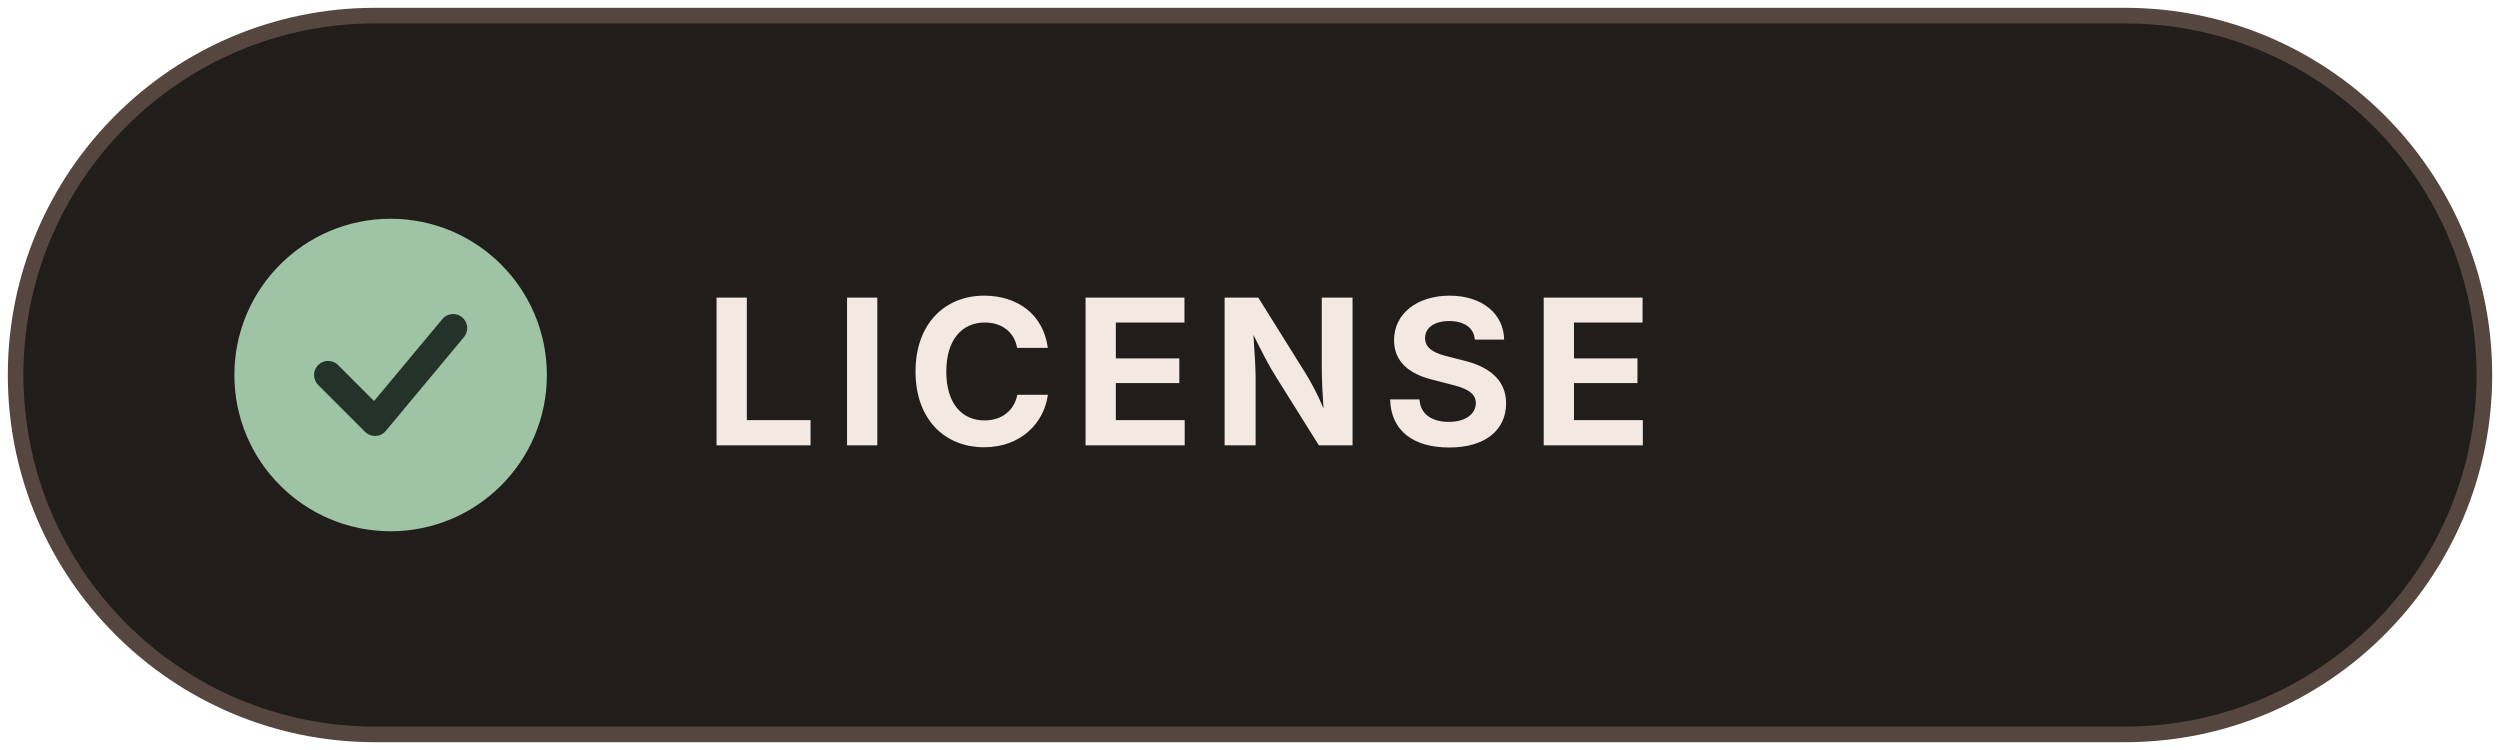
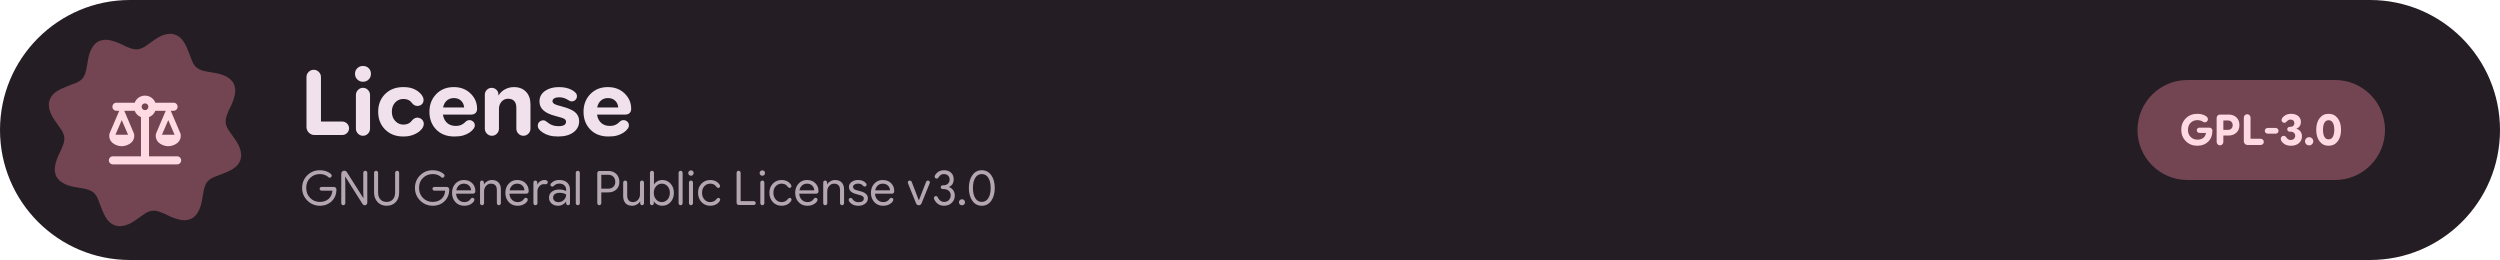
- <svg xmlns="http://www.w3.org/2000/svg" width="160" height="48" viewBox="0 0 160 48" role="img" aria-labelledby="t">
-   <rect x="1" y="1" width="158" height="46" rx="23" fill="#211d1b" stroke="#55463f" />
-   <circle cx="25" cy="24" r="10" fill="#9fc3a5" />
-   <path d="M21 24l3 3 5-6" fill="none" stroke="#243329" stroke-width="1.8" stroke-linecap="round" stroke-linejoin="round" />
-   <text x="45" y="28.5" fill="#f4e9e2" font-family="Inter,Arial,sans-serif" font-size="13" font-weight="700" letter-spacing="1">LICENSE</text>
+ <svg xmlns="http://www.w3.org/2000/svg" width="1000" height="104" viewBox="0 0 1000 104">
+   <defs />
+   <path d="M52.0,0H948.0A52.0,52.0 0 0 1 1000,52.0V52.0A52.0,52.0 0 0 1 948.0,104H52.0A52.0,52.0 0 0 1 0,52.0V52.0A52.0,52.0 0 0 1 52.0,0Z" fill="#241e24" />
+   <path d="M96.2,63.8C96.0,64.6 95.5,65.4 94.9,66.1C94.3,66.8 93.5,67.4 92.6,67.9C91.8,68.4 90.8,68.8 89.8,69.2C88.9,69.6 87.9,69.9 87.0,70.3C86.2,70.6 85.3,70.9 84.6,71.3C84.0,71.7 83.4,72.1 82.9,72.7C82.5,73.2 82.2,73.9 81.9,74.6C81.6,75.4 81.5,76.2 81.3,77.2C81.1,78.1 81.0,79.1 80.8,80.1C80.6,81.1 80.4,82.2 80.0,83.1C79.7,84.0 79.2,84.9 78.7,85.6C78.1,86.4 77.4,87.0 76.7,87.4C75.9,87.8 75.0,88.0 74.1,88.1C73.2,88.1 72.2,88.0 71.2,87.7C70.3,87.5 69.3,87.1 68.3,86.7C67.4,86.3 66.5,85.8 65.6,85.4C64.7,85.1 64.0,84.7 63.2,84.5C62.4,84.3 61.7,84.2 61.0,84.3C60.3,84.3 59.6,84.6 58.9,84.9C58.2,85.2 57.5,85.8 56.7,86.3C55.9,86.8 55.1,87.5 54.3,88.0C53.4,88.6 52.5,89.2 51.6,89.6C50.7,90.0 49.7,90.3 48.8,90.4C47.9,90.5 47.0,90.5 46.2,90.2C45.4,90.0 44.6,89.5 43.9,88.9C43.2,88.3 42.6,87.5 42.1,86.6C41.6,85.8 41.2,84.8 40.8,83.8C40.4,82.9 40.1,81.9 39.7,81.0C39.4,80.2 39.1,79.3 38.7,78.6C38.3,78.0 37.9,77.4 37.3,76.9C36.8,76.5 36.1,76.2 35.4,75.9C34.6,75.6 33.8,75.5 32.8,75.3C31.9,75.1 30.9,75.0 29.9,74.8C28.9,74.6 27.8,74.4 26.9,74.0C26.0,73.7 25.1,73.2 24.4,72.7C23.6,72.1 23.0,71.4 22.6,70.7C22.2,69.9 22.0,69.0 21.9,68.1C21.9,67.2 22.0,66.2 22.3,65.2C22.5,64.3 22.9,63.3 23.3,62.3C23.7,61.4 24.2,60.5 24.6,59.6C24.9,58.7 25.3,58.0 25.5,57.2C25.7,56.4 25.8,55.7 25.7,55.0C25.7,54.3 25.4,53.6 25.1,52.9C24.8,52.2 24.2,51.5 23.7,50.7C23.2,49.9 22.5,49.1 22.0,48.3C21.4,47.4 20.8,46.5 20.4,45.6C20.0,44.7 19.7,43.7 19.6,42.8C19.5,41.9 19.5,41.0 19.8,40.2C20.0,39.4 20.5,38.6 21.1,37.9C21.7,37.2 22.5,36.6 23.4,36.1C24.2,35.6 25.2,35.2 26.2,34.8C27.1,34.4 28.1,34.1 29.0,33.7C29.8,33.4 30.7,33.1 31.4,32.7C32.0,32.3 32.6,31.9 33.1,31.3C33.5,30.8 33.8,30.1 34.1,29.4C34.4,28.6 34.5,27.8 34.7,26.8C34.9,25.9 35.0,24.9 35.2,23.9C35.4,22.9 35.6,21.8 36.0,20.9C36.3,20.0 36.8,19.1 37.3,18.4C37.9,17.6 38.6,17.0 39.3,16.6C40.1,16.2 41.0,16.0 41.9,15.9C42.8,15.9 43.8,16.0 44.8,16.3C45.7,16.5 46.7,16.9 47.7,17.3C48.6,17.7 49.5,18.2 50.4,18.6C51.3,18.9 52.0,19.3 52.8,19.5C53.6,19.7 54.3,19.8 55.0,19.7C55.7,19.7 56.4,19.4 57.1,19.1C57.8,18.8 58.5,18.2 59.3,17.7C60.1,17.2 60.9,16.5 61.7,16.0C62.6,15.4 63.5,14.8 64.4,14.4C65.3,14.0 66.3,13.7 67.2,13.6C68.1,13.5 69.0,13.5 69.8,13.8C70.6,14.0 71.4,14.5 72.1,15.1C72.8,15.7 73.4,16.5 73.9,17.4C74.4,18.2 74.8,19.2 75.2,20.2C75.6,21.1 75.9,22.1 76.3,23.0C76.6,23.8 76.9,24.7 77.3,25.4C77.7,26.0 78.1,26.6 78.7,27.1C79.2,27.5 79.9,27.8 80.6,28.1C81.4,28.4 82.2,28.5 83.2,28.7C84.1,28.9 85.1,29.0 86.1,29.2C87.1,29.4 88.2,29.6 89.1,30.0C90.0,30.3 90.9,30.8 91.6,31.3C92.4,31.9 93.0,32.6 93.4,33.3C93.8,34.1 94.0,35.0 94.1,35.9C94.1,36.8 94.0,37.8 93.7,38.8C93.5,39.7 93.1,40.7 92.7,41.7C92.3,42.6 91.8,43.5 91.4,44.4C91.1,45.3 90.7,46.0 90.5,46.8C90.3,47.6 90.2,48.3 90.3,49.0C90.3,49.7 90.6,50.4 90.9,51.1C91.2,51.8 91.8,52.5 92.3,53.3C92.8,54.1 93.5,54.9 94.0,55.7C94.6,56.6 95.2,57.5 95.6,58.4C96.0,59.3 96.3,60.3 96.4,61.2C96.5,62.1 96.5,63.0 96.2,63.8Z" fill="#734553" />
+   <path fill="#ffdae3" transform="translate(58.00 52.00) scale(0.03542 -0.03542) translate(-480.0 -500.0)" d="M117.37 111.869Q98.217 111.869 85.043 125.043Q71.869 138.217 71.869 157.37Q71.869 176.522 85.043 189.696Q98.217 202.87 117.37 202.87H434.5V645.804Q409.456 655.283 391.174 673.685Q372.891 692.087 363.413 717.13H245.739L351.674 468.696Q357.391 456.261 358.511 443.087Q359.63 429.913 357.391 416.478Q348.391 369.283 305.739 343.206Q263.087 317.13 217.37 317.13Q171.652 317.13 129 343.206Q86.348 369.283 77.348 416.478Q75.109 429.913 76.228 443.087Q77.348 456.261 83.065 468.696L189.239 717.13H157.37Q138.217 717.13 125.043 730.304Q111.869 743.478 111.869 762.63Q111.869 781.783 125.043 794.957Q138.217 808.131 157.37 808.131H363.413Q376.609 843.609 408.326 865.87Q440.043 888.131 480.0 888.131Q519.957 888.131 551.674 865.87Q583.391 843.609 596.587 808.131H802.63Q821.783 808.131 834.957 794.957Q848.131 781.783 848.131 762.63Q848.131 743.478 834.957 730.304Q821.783 717.13 802.63 717.13H770.761L876.935 468.696Q882.652 456.261 883.772 443.087Q884.891 429.913 882.652 416.478Q873.652 369.283 831 343.206Q788.348 317.13 742.63 317.13Q696.913 317.13 654.261 343.206Q611.609 369.283 602.609 416.478Q600.37 429.913 601.489 443.087Q602.609 456.261 608.326 468.696L714.261 717.13H596.587Q587.109 692.087 568.826 673.685Q550.544 655.283 525.5 645.804V202.87H842.63Q861.783 202.87 874.957 189.696Q888.131 176.522 888.131 157.37Q888.131 138.217 874.957 125.043Q861.783 111.869 842.63 111.869H117.37ZM671.218 446.218H814.043L742.63 611.848L671.218 446.218ZM146.196 446.218H289.022L217.37 611.848L146.196 446.218ZM480.0 724.304Q496.283 724.304 507.185 735.446Q518.087 746.587 518.087 762.63Q518.087 778.913 507.185 789.815Q496.283 800.717 480.0 800.717Q463.957 800.717 452.935 789.815Q441.913 778.913 441.913 762.63Q441.913 746.587 452.935 735.446Q463.957 724.304 480.0 724.304Z" />
+   <g fill="#f0e1ec">
+     <path transform="translate(120.00 54.00) scale(0.018 -0.018)" d="M321.254 0.0Q248.293 0.0 196.182 52.111Q144.071 104.223 144.071 177.183V1287.452Q144.071 1353.849 191.555 1401.615Q239.039 1449.381 304.936 1449.381Q370.834 1449.381 418.318 1401.615Q465.802 1353.849 465.802 1287.452V298.573H939.35Q1001.739 298.573 1045.969 254.406Q1090.199 210.239 1090.199 149.286Q1090.199 88.334 1045.969 44.167Q1001.739 0.0 939.35 0.0H321.254Z" />
+     <path transform="translate(140.07 54.00) scale(0.018 -0.018)" d="M284.682 -17.127Q219.857 -17.127 173.67 29.809Q127.484 76.746 127.484 143.381V888.485Q127.484 954.239 173.924 1001.398Q220.365 1048.556 284.682 1048.556Q349.0 1048.556 395.222 1001.398Q441.445 954.239 441.445 888.485V143.381Q441.445 76.746 395.476 29.809Q349.508 -17.127 284.682 -17.127ZM284.746 1183.221Q210.238 1183.221 158.698 1234.324Q107.158 1285.427 107.158 1359.372Q107.158 1434.88 158.762 1484.543Q210.365 1534.206 284.746 1534.206Q361.072 1534.206 411.33 1484.543Q461.588 1434.88 461.588 1359.372Q461.588 1285.364 411.33 1234.292Q361.072 1183.221 284.746 1183.221Z" />
+     <path transform="translate(150.31 54.00) scale(0.018 -0.018)" d="M609.452 -33.222Q362.896 -33.222 208.142 121.373Q53.388 275.968 53.388 515.841Q53.388 757.77 207.833 911.179Q362.277 1064.588 610.952 1064.588Q728.61 1064.588 812.078 1035.746Q895.546 1006.905 958.463 953.814Q1021.38 900.723 1046.341 845.301Q1073.023 785.127 1055.238 733.278Q1037.452 681.428 986.626 658.555Q938.182 637.246 889.876 650.488Q841.571 663.73 814.571 699.793Q794.015 726.976 768.924 749.817Q743.833 772.658 704.4 786.662Q664.968 800.666 613.277 800.666Q503.58 800.666 430.27 721.956Q356.96 643.246 356.96 517.274Q356.96 391.197 432.346 311.198Q507.732 231.2 611.068 231.2Q665.523 231.2 704.864 245.954Q744.206 260.708 765.031 279.565Q785.857 298.422 806.349 324.406Q835.238 360.652 878.139 377.291Q921.039 393.929 968.658 378.175Q1028.15 359.104 1054.166 304.969Q1080.182 250.834 1053.745 185.048Q1031.673 133.977 975.284 85.655Q918.895 37.334 827.237 2.056Q735.579 -33.222 609.452 -33.222Z" />
+     <path transform="translate(170.81 54.00) scale(0.018 -0.018)" d="M606.445 -33.222Q354.072 -33.222 203.73 121.627Q53.388 276.477 53.388 515.278Q53.388 753.215 204.567 908.933Q355.746 1064.651 594.119 1064.651Q820.405 1064.651 966.314 923.258Q1112.223 781.865 1112.223 585.523V575.92Q1112.223 523.785 1078.246 488.571Q1044.27 453.357 972.445 453.357H204.349V611.326H824.921Q817.667 703.873 756.437 762.278Q695.207 820.682 594.254 820.682Q483.873 820.682 416.277 741.861Q348.682 663.039 348.682 523.801Q348.682 374.961 425.793 288.35Q502.904 201.739 636.698 201.739Q692.595 201.739 729.662 213.556Q766.73 225.374 796.329 244.318Q825.928 263.263 852.666 291.081Q887.214 325.462 931.495 330.311Q975.777 335.16 1014.968 306.121H1014.968Q1055.619 277.565 1060.98 230.24Q1066.342 182.914 1036.469 141.398Q1002.913 92.89 941.259 52.251Q879.604 11.612 801.846 -10.805Q724.088 -33.222 606.445 -33.222Z" />
+     <path transform="translate(191.80 54.00) scale(0.018 -0.018)" d="M118.523 141.635V896.04Q118.523 958.167 163.25 1003.112Q207.976 1048.056 269.166 1048.056Q330.357 1048.056 375.083 1006.215Q419.809 964.374 419.809 906.485V840.342L387.92 881.802H425.412Q475.349 967.286 568.773 1015.969Q662.198 1064.651 763.158 1064.651Q934.031 1064.651 1033.341 960.969Q1132.65 857.286 1132.65 680.135V141.635Q1132.65 75.881 1086.428 29.377Q1040.206 -17.127 975.888 -17.127H975.888Q911.571 -17.127 865.13 29.377Q818.69 75.881 818.69 141.635V606.873Q818.69 703.285 771.765 754.567Q724.841 805.849 634.095 805.849Q547.166 805.849 489.825 740.837Q432.484 675.826 432.484 579.143V141.635Q432.484 75.881 386.262 29.377Q340.039 -17.127 275.722 -17.127Q211.404 -17.127 164.964 29.377Q118.523 75.881 118.523 141.635Z" />
+     <path transform="translate(214.10 54.00) scale(0.018 -0.018)" d="M509.198 -33.222Q398.11 -33.222 315.138 -10.873Q232.165 11.477 168.078 53.834Q103.991 96.191 77.444 137.64Q50.896 179.089 57.345 223.704Q63.793 268.318 95.746 296.31Q127.635 323.366 167.849 326.505Q208.064 329.643 240.706 303.98Q273.349 278.318 313.829 251.381Q354.309 224.445 403.546 210.318Q452.784 196.191 520.348 196.191Q600.316 196.191 642.125 221.004Q683.935 245.818 683.935 293.309Q683.935 335.143 646.621 358.338Q609.307 381.532 456.435 420.088Q276.221 465.215 185.118 543.988Q94.015 622.762 94.015 744.588Q94.015 892.04 215.944 978.346Q337.872 1064.651 524.864 1064.651Q618.245 1064.651 693.487 1046.369Q768.729 1028.088 825.526 994.179Q882.324 960.27 906.482 926.068Q930.641 891.865 926.324 850.242Q922.006 808.619 895.816 781.937Q869.125 755.127 832.089 748.222Q795.054 741.318 764.089 758.671Q733.125 776.024 695.514 797.219Q657.903 818.413 615.05 828.29Q572.198 838.167 526.269 838.167Q461.396 838.167 422.186 813.917Q382.976 789.667 382.976 753.977Q382.976 715.897 421.75 691.647Q460.524 667.397 604.508 630.588Q797.88 581.104 886.733 505.108Q975.586 429.112 975.586 306.754Q975.586 154.953 850.122 60.865Q724.657 -33.222 509.198 -33.222Z" />
+     <path transform="translate(232.45 54.00) scale(0.018 -0.018)" d="M606.445 -33.222Q354.072 -33.222 203.73 121.627Q53.388 276.477 53.388 515.278Q53.388 753.215 204.567 908.933Q355.746 1064.651 594.119 1064.651Q820.405 1064.651 966.314 923.258Q1112.223 781.865 1112.223 585.523V575.92Q1112.223 523.785 1078.246 488.571Q1044.27 453.357 972.445 453.357H204.349V611.326H824.921Q817.667 703.873 756.437 762.278Q695.207 820.682 594.254 820.682Q483.873 820.682 416.277 741.861Q348.682 663.039 348.682 523.801Q348.682 374.961 425.793 288.35Q502.904 201.739 636.698 201.739Q692.595 201.739 729.662 213.556Q766.73 225.374 796.329 244.318Q825.928 263.263 852.666 291.081Q887.214 325.462 931.495 330.311Q975.777 335.16 1014.968 306.121H1014.968Q1055.619 277.565 1060.98 230.24Q1066.342 182.914 1036.469 141.398Q1002.913 92.89 941.259 52.251Q879.604 11.612 801.846 -10.805Q724.088 -33.222 606.445 -33.222Z" />
+   </g>
+   <g fill="#b4a7b1">
+     <path transform="translate(120.00 82.00) scale(0.0095 -0.0095)" d="M831.302 -31.778Q521.46 -26.857 305.587 189.96Q89.714 406.778 89.714 719.857Q89.714 1035.175 306.516 1249.476Q523.318 1463.778 831.349 1463.778Q933.921 1463.778 1027.429 1441.659Q1120.937 1419.54 1194.937 1377.968Q1268.937 1336.397 1303.421 1302.381Q1337.905 1268.365 1336.913 1234.929Q1335.921 1201.492 1311.952 1177.556Q1287.984 1152.635 1255.556 1148.706Q1223.127 1144.778 1192.175 1175.27Q1161.222 1205.762 1105.19 1237.325Q1049.159 1268.889 981.0 1285.524Q912.841 1302.159 835.286 1302.159Q593.349 1302.159 427.365 1140.087Q261.381 978.016 261.381 720.841Q261.381 463.81 427.294 296.825Q593.207 129.841 833.54 129.841Q1060.381 129.841 1203.222 255.246Q1346.063 380.651 1363.968 604.175H906.08Q873.143 604.175 849.691 627.627Q826.238 651.079 826.238 683.016Q826.238 714.952 849.691 738.405Q873.143 761.857 906.08 761.857H1422.111Q1466.937 761.857 1499.794 732.46Q1532.651 703.063 1533.635 660.238Q1533.635 354.365 1336.698 161.294Q1139.762 -31.778 831.302 -31.778Z" />
+     <path transform="translate(134.99 82.00) scale(0.0095 -0.0095)" d="M244.429 -8.984Q209.508 -8.984 184.572 15.96Q159.635 40.905 159.635 76.81V1314.619Q159.635 1368.365 196.46 1406.682Q233.286 1445.0 286.032 1445.0Q319.873 1445.0 349.707 1426.611Q379.54 1408.222 395.477 1383.349L1087.984 291.746H1093.889L1086.016 566.54V1356.175Q1086.016 1391.095 1110.952 1416.04Q1135.889 1440.984 1170.81 1440.984Q1205.73 1440.984 1230.667 1416.04Q1255.603 1391.095 1255.603 1356.175V99.556Q1255.603 53.762 1224.738 21.405Q1193.873 -10.952 1149.079 -10.952Q1120.222 -10.952 1094.849 4.96Q1069.476 20.873 1056.524 41.762L327.254 1193.698H321.349L329.222 918.984V76.81Q329.222 40.905 304.286 15.96Q279.349 -8.984 244.429 -8.984Z" />
+     <path transform="translate(148.43 82.00) scale(0.0095 -0.0095)" d="M653.127 -31.778Q418.555 -31.778 272.341 124.135Q126.127 280.048 126.127 530.159V1356.159Q126.127 1391.079 151.071 1416.032Q176.016 1440.984 210.937 1440.984Q245.857 1440.984 270.802 1416.032Q295.746 1391.079 295.746 1356.159V522.968Q295.746 342.365 391.119 236.103Q486.491 129.841 653.143 129.841Q819.984 129.841 916.245 236.0Q1012.507 342.159 1012.507 522.952V1356.19Q1012.507 1391.111 1037.444 1416.048Q1062.38 1440.984 1097.301 1440.984Q1132.206 1440.984 1157.142 1416.048Q1182.079 1391.111 1182.079 1356.19V530.111Q1182.079 274.206 1038.761 121.214Q895.444 -31.778 653.127 -31.778Z" />
+     <path transform="translate(165.13 82.00) scale(0.0095 -0.0095)" d="M831.302 -31.778Q521.46 -26.857 305.587 189.96Q89.714 406.778 89.714 719.857Q89.714 1035.175 306.516 1249.476Q523.318 1463.778 831.349 1463.778Q933.921 1463.778 1027.429 1441.659Q1120.937 1419.54 1194.937 1377.968Q1268.937 1336.397 1303.421 1302.381Q1337.905 1268.365 1336.913 1234.929Q1335.921 1201.492 1311.952 1177.556Q1287.984 1152.635 1255.556 1148.706Q1223.127 1144.778 1192.175 1175.27Q1161.222 1205.762 1105.19 1237.325Q1049.159 1268.889 981.0 1285.524Q912.841 1302.159 835.286 1302.159Q593.349 1302.159 427.365 1140.087Q261.381 978.016 261.381 720.841Q261.381 463.81 427.294 296.825Q593.207 129.841 833.54 129.841Q1060.381 129.841 1203.222 255.246Q1346.063 380.651 1363.968 604.175H906.08Q873.143 604.175 849.691 627.627Q826.238 651.079 826.238 683.016Q826.238 714.952 849.691 738.405Q873.143 761.857 906.08 761.857H1422.111Q1466.937 761.857 1499.794 732.46Q1532.651 703.063 1533.635 660.238Q1533.635 354.365 1336.698 161.294Q1139.762 -31.778 831.302 -31.778Z" />
+     <path transform="translate(180.13 82.00) scale(0.0095 -0.0095)" d="M580.27 -31.778Q358.238 -31.778 214.992 121.23Q71.746 274.238 71.746 512.206Q71.746 745.254 212.048 898.754Q352.349 1052.254 566.428 1052.254Q786.54 1052.254 919.651 919.619Q1052.762 786.984 1052.762 593.619V571.968Q1052.762 533.063 1025.325 505.627Q997.889 478.19 959.968 478.19H171.349V618.016H875.19Q869.222 738.254 785.976 818.397Q702.73 898.54 566.428 898.54Q422.159 898.54 331.746 793.349Q241.333 688.159 241.333 512.206Q241.333 334.206 341.183 228.087Q441.032 121.968 589.111 121.968Q657.302 121.968 705.492 140.032Q753.682 158.095 789.349 186.238Q825.016 214.381 849.031 249.46Q875.031 287.508 905.968 298.928Q936.905 310.349 970.746 292.46Q1004.651 275.54 1012.174 243.603Q1019.698 211.667 998.682 168.682Q970.714 111.793 904.667 64.587Q838.619 17.381 762.5 -7.198Q686.381 -31.778 580.27 -31.778Z" />
+     <path transform="translate(190.82 82.00) scale(0.0095 -0.0095)" d="M125.889 76.794V947.635Q125.889 981.555 149.833 1005.508Q173.778 1029.46 206.714 1029.46Q239.651 1029.46 263.595 1005.508Q287.54 981.555 287.54 947.635V840.508L260.651 870.254H293.445Q337.54 948.254 430.532 1000.254Q523.524 1052.254 625.619 1052.254Q805.587 1052.254 904.579 947.143Q1003.572 842.032 1003.572 654.206V76.794Q1003.572 40.889 978.635 15.952Q953.698 -8.984 918.794 -8.984Q883.889 -8.984 858.952 15.952Q834.016 40.889 834.016 76.794V628.222Q834.016 762.111 770.048 830.309Q706.079 898.508 579.873 898.508Q459.762 898.508 377.603 802.595Q295.445 706.682 295.445 574.476V76.794Q295.445 40.889 270.508 15.952Q245.572 -8.984 210.667 -8.984Q175.762 -8.984 150.825 15.952Q125.889 40.889 125.889 76.794Z" />
+     <path transform="translate(201.47 82.00) scale(0.0095 -0.0095)" d="M580.27 -31.778Q358.238 -31.778 214.992 121.23Q71.746 274.238 71.746 512.206Q71.746 745.254 212.048 898.754Q352.349 1052.254 566.428 1052.254Q786.54 1052.254 919.651 919.619Q1052.762 786.984 1052.762 593.619V571.968Q1052.762 533.063 1025.325 505.627Q997.889 478.19 959.968 478.19H171.349V618.016H875.19Q869.222 738.254 785.976 818.397Q702.73 898.54 566.428 898.54Q422.159 898.54 331.746 793.349Q241.333 688.159 241.333 512.206Q241.333 334.206 341.183 228.087Q441.032 121.968 589.111 121.968Q657.302 121.968 705.492 140.032Q753.682 158.095 789.349 186.238Q825.016 214.381 849.031 249.46Q875.031 287.508 905.968 298.928Q936.905 310.349 970.746 292.46Q1004.651 275.54 1012.174 243.603Q1019.698 211.667 998.682 168.682Q970.714 111.793 904.667 64.587Q838.619 17.381 762.5 -7.198Q686.381 -31.778 580.27 -31.778Z" />
+     <path transform="translate(212.17 82.00) scale(0.0095 -0.0095)" d="M210.667 -8.984Q175.762 -8.984 150.825 15.952Q125.889 40.889 125.889 76.794V947.635Q125.889 981.555 149.833 1005.508Q173.778 1029.46 206.714 1029.46Q239.651 1029.46 263.595 1005.508Q287.54 981.555 287.54 947.635V836.635L260.889 856.444H293.445Q321.952 938.651 407.857 995.452Q493.762 1052.254 585.619 1052.254Q611.397 1052.254 639.778 1048.294Q668.159 1044.333 687.603 1033.889Q707.048 1023.444 718.54 1003.524Q730.032 983.603 729.048 953.714Q727.08 922.841 710.191 902.92Q693.302 883 671.429 876.484Q649.556 869.968 618.167 874.397Q586.778 878.825 567.889 878.825Q455.778 878.825 375.611 789.801Q295.445 700.778 295.445 574.222V76.794Q295.445 40.889 270.508 15.952Q245.572 -8.984 210.667 -8.984Z" />
+     <path transform="translate(218.95 82.00) scale(0.0095 -0.0095)" d="M452.095 -31.778Q282.032 -31.778 174.952 64.659Q67.873 161.095 67.873 313.079Q67.873 466.175 188.357 559.198Q308.841 652.222 497.937 652.222Q581.825 652.222 662.913 633.238Q744.0 614.254 790.254 586.19V648.333Q790.254 760.571 711.127 830.555Q632.0 900.54 508.127 900.54Q442.175 900.54 397.127 885.032Q352.079 869.524 321.468 846.944Q290.857 824.365 263.849 799.333Q236.841 774.302 207.865 774.27Q178.889 774.238 153.952 793.206Q129.016 812.159 127.468 846.571Q125.921 880.984 153.944 911.54Q181.968 942.095 231.095 976.19Q280.222 1010.286 343.833 1031.27Q407.444 1052.254 508.46 1052.254Q714.079 1052.254 833.008 943.302Q951.937 834.349 951.937 646.555V72.841Q951.937 38.921 927.992 14.968Q904.048 -8.984 871.111 -8.984Q838.175 -8.984 814.23 14.968Q790.286 38.921 790.286 72.841V246.572L850.016 147.524H784.381Q736.238 67.238 646.182 17.73Q556.127 -31.778 452.095 -31.778ZM467.984 119.063Q601.349 119.063 695.802 213.365Q790.254 307.667 790.254 442.063V442.27Q740.222 476.286 670.024 495.325Q599.825 514.365 523.619 514.365Q393.492 514.365 317.484 463.294Q241.476 412.222 241.476 310.222Q241.476 225.063 305.564 172.063Q369.651 119.063 467.984 119.063Z" />
+     <path transform="translate(229.12 82.00) scale(0.0095 -0.0095)" d="M210.667 -8.984Q175.762 -8.984 150.825 15.952Q125.889 40.889 125.889 76.794V1356.19Q125.889 1391.111 150.825 1416.048Q175.762 1440.984 210.667 1440.984Q245.572 1440.984 270.508 1416.048Q295.445 1391.111 295.445 1356.19V76.794Q295.445 40.889 270.508 15.952Q245.572 -8.984 210.667 -8.984Z" />
+     <path transform="translate(237.39 82.00) scale(0.0095 -0.0095)" d="M244.445 -8.984Q209.524 -8.984 184.579 18.429Q159.635 45.841 159.635 84.698V1347.19Q159.635 1382.111 184.064 1407.056Q208.492 1432.0 242.397 1432.0H631.952Q837.968 1432.0 964.008 1303.722Q1090.048 1175.444 1090.048 972.27Q1090.048 770.984 961.063 651.079Q832.079 531.175 622.048 531.175H249.524V687.921H626.095Q757.349 687.921 837.865 766.31Q918.381 844.698 918.381 972.27Q918.381 1102.698 840.69 1186.492Q763.0 1270.286 635.603 1270.286H329.254V84.698Q329.254 45.841 304.31 18.429Q279.365 -8.984 244.445 -8.984Z" />
+     <path transform="translate(248.15 82.00) scale(0.0095 -0.0095)" d="M495.524 -31.778Q313.651 -31.778 215.667 75.214Q117.683 182.206 117.683 377.873V944.667Q117.683 979.587 142.619 1004.524Q167.556 1029.46 202.46 1029.46Q237.365 1029.46 262.302 1004.524Q287.238 979.587 287.238 944.667V404.139Q287.238 266.063 350.254 194.008Q413.27 121.952 531.429 121.952Q655.635 121.952 740.619 216.937Q825.603 311.921 825.603 444.19V944.667Q825.603 979.587 850.54 1004.524Q875.476 1029.46 910.381 1029.46Q945.286 1029.46 970.222 1004.524Q995.159 979.587 995.159 944.667V72.841Q995.159 38.921 971.214 14.968Q947.27 -8.984 914.333 -8.984Q881.397 -8.984 857.453 14.968Q833.508 38.921 833.508 72.841V225.127L910.333 148.302H827.603Q783.508 70.143 690.627 19.182Q597.746 -31.778 495.524 -31.778Z" />
+     <path transform="translate(258.79 82.00) scale(0.0095 -0.0095)" d="M644.46 -31.778Q533.937 -31.778 437.587 19.349Q341.238 70.476 293.191 150.809H247.445L287.54 200.571V72.841Q287.54 38.921 263.595 14.968Q239.651 -8.984 206.714 -8.984Q173.778 -8.984 149.833 14.968Q125.889 38.921 125.889 72.841V1356.19Q125.889 1391.111 150.825 1416.048Q175.762 1440.984 210.667 1440.984Q245.572 1440.984 270.508 1416.048Q295.445 1391.111 295.445 1356.19V867.952L301.08 867.746Q349.111 950.016 441.508 1001.135Q533.905 1052.254 644.349 1052.254Q852.46 1052.254 992.659 901.722Q1132.857 751.19 1132.857 513.19Q1132.857 276.286 993.667 122.254Q854.476 -31.778 644.46 -31.778ZM626.27 121.937Q768.746 121.937 865.992 231.937Q963.238 341.937 963.238 513.19Q963.238 684.428 865.024 791.492Q766.809 898.555 626.27 898.555Q485.825 898.555 386.651 791.944Q287.476 685.333 287.445 514.175Q287.413 342.175 385.587 232.056Q483.762 121.937 626.27 121.937Z" />
+     <path transform="translate(270.24 82.00) scale(0.0095 -0.0095)" d="M210.667 -8.984Q175.762 -8.984 150.825 15.952Q125.889 40.889 125.889 76.794V1356.19Q125.889 1391.111 150.825 1416.048Q175.762 1440.984 210.667 1440.984Q245.572 1440.984 270.508 1416.048Q295.445 1391.111 295.445 1356.19V76.794Q295.445 40.889 270.508 15.952Q245.572 -8.984 210.667 -8.984Z" />
+     <path transform="translate(274.24 82.00) scale(0.0095 -0.0095)" d="M226.032 -8.984Q191.095 -8.984 166.175 15.944Q141.254 40.873 141.254 76.794V944.667Q141.254 979.587 166.19 1004.524Q191.127 1029.46 226.032 1029.46Q260.937 1029.46 285.873 1004.524Q310.81 979.587 310.81 944.667V76.794Q310.81 40.873 285.889 15.944Q260.968 -8.984 226.032 -8.984ZM226.032 1231.048Q179.111 1231.048 145.175 1264.984Q111.238 1298.921 111.238 1345.873Q111.238 1394.762 145.175 1426.723Q179.111 1458.683 226.032 1458.683Q274.952 1458.683 306.921 1426.723Q338.889 1394.762 338.889 1345.873Q338.889 1298.921 306.921 1264.984Q274.952 1231.048 226.032 1231.048Z" />
+     <path transform="translate(278.54 82.00) scale(0.0095 -0.0095)" d="M588.063 -31.778Q363.968 -31.778 217.857 122.214Q71.746 276.206 71.746 515.167Q71.746 753.127 219.365 902.69Q366.984 1052.254 588.111 1052.254Q679.444 1052.254 759.5 1025.675Q839.555 999.095 901.087 944.611Q962.619 890.127 984.778 845.857Q1006.682 802.048 997.135 771.056Q987.587 740.063 957.698 727.111Q921.746 712.127 894.746 724.627Q867.746 737.127 846.73 765.19Q825.698 793.286 789.674 827.802Q753.651 862.317 698.587 880.436Q643.524 898.555 580.254 898.555Q439.905 898.555 339.667 793.389Q239.429 688.222 239.429 515.159Q239.429 342.095 338.683 232.016Q437.937 121.937 580.254 121.937Q645.413 121.937 701.405 141.508Q757.397 161.079 785.087 184.817Q812.778 208.555 840.667 241.508Q874.571 281.524 903.063 294.524Q931.555 307.524 964.476 291.603Q995.46 275.651 1002.54 244.182Q1009.619 212.714 985.635 169.698Q959.746 122.873 900.73 72.738Q841.714 22.603 760.659 -4.587Q679.603 -31.778 588.063 -31.778Z" />
+     <path transform="translate(293.12 82.00) scale(0.0095 -0.0095)" d="M253.413 0.0Q214.508 0.0 187.072 27.437Q159.635 54.873 159.635 93.778V1356.159Q159.635 1391.079 184.579 1416.032Q209.524 1440.984 244.445 1440.984Q279.365 1440.984 304.31 1416.032Q329.254 1391.079 329.254 1356.159V161.619H883.444Q917.365 161.619 941.309 137.675Q965.254 113.73 965.254 80.81Q965.254 47.889 941.309 23.944Q917.365 0.0 883.444 0.0H253.413Z" />
+     <path transform="translate(302.79 82.00) scale(0.0095 -0.0095)" d="M226.032 -8.984Q191.095 -8.984 166.175 15.944Q141.254 40.873 141.254 76.794V944.667Q141.254 979.587 166.19 1004.524Q191.127 1029.46 226.032 1029.46Q260.937 1029.46 285.873 1004.524Q310.81 979.587 310.81 944.667V76.794Q310.81 40.873 285.889 15.944Q260.968 -8.984 226.032 -8.984ZM226.032 1231.048Q179.111 1231.048 145.175 1264.984Q111.238 1298.921 111.238 1345.873Q111.238 1394.762 145.175 1426.723Q179.111 1458.683 226.032 1458.683Q274.952 1458.683 306.921 1426.723Q338.889 1394.762 338.889 1345.873Q338.889 1298.921 306.921 1264.984Q274.952 1231.048 226.032 1231.048Z" />
+     <path transform="translate(307.08 82.00) scale(0.0095 -0.0095)" d="M588.063 -31.778Q363.968 -31.778 217.857 122.214Q71.746 276.206 71.746 515.167Q71.746 753.127 219.365 902.69Q366.984 1052.254 588.111 1052.254Q679.444 1052.254 759.5 1025.675Q839.555 999.095 901.087 944.611Q962.619 890.127 984.778 845.857Q1006.682 802.048 997.135 771.056Q987.587 740.063 957.698 727.111Q921.746 712.127 894.746 724.627Q867.746 737.127 846.73 765.19Q825.698 793.286 789.674 827.802Q753.651 862.317 698.587 880.436Q643.524 898.555 580.254 898.555Q439.905 898.555 339.667 793.389Q239.429 688.222 239.429 515.159Q239.429 342.095 338.683 232.016Q437.937 121.937 580.254 121.937Q645.413 121.937 701.405 141.508Q757.397 161.079 785.087 184.817Q812.778 208.555 840.667 241.508Q874.571 281.524 903.063 294.524Q931.555 307.524 964.476 291.603Q995.46 275.651 1002.54 244.182Q1009.619 212.714 985.635 169.698Q959.746 122.873 900.73 72.738Q841.714 22.603 760.659 -4.587Q679.603 -31.778 588.063 -31.778Z" />
+     <path transform="translate(317.39 82.00) scale(0.0095 -0.0095)" d="M580.27 -31.778Q358.238 -31.778 214.992 121.23Q71.746 274.238 71.746 512.206Q71.746 745.254 212.048 898.754Q352.349 1052.254 566.428 1052.254Q786.54 1052.254 919.651 919.619Q1052.762 786.984 1052.762 593.619V571.968Q1052.762 533.063 1025.325 505.627Q997.889 478.19 959.968 478.19H171.349V618.016H875.19Q869.222 738.254 785.976 818.397Q702.73 898.54 566.428 898.54Q422.159 898.54 331.746 793.349Q241.333 688.159 241.333 512.206Q241.333 334.206 341.183 228.087Q441.032 121.968 589.111 121.968Q657.302 121.968 705.492 140.032Q753.682 158.095 789.349 186.238Q825.016 214.381 849.031 249.46Q875.031 287.508 905.968 298.928Q936.905 310.349 970.746 292.46Q1004.651 275.54 1012.174 243.603Q1019.698 211.667 998.682 168.682Q970.714 111.793 904.667 64.587Q838.619 17.381 762.5 -7.198Q686.381 -31.778 580.27 -31.778Z" />
+     <path transform="translate(328.09 82.00) scale(0.0095 -0.0095)" d="M125.889 76.794V947.635Q125.889 981.555 149.833 1005.508Q173.778 1029.46 206.714 1029.46Q239.651 1029.46 263.595 1005.508Q287.54 981.555 287.54 947.635V840.508L260.651 870.254H293.445Q337.54 948.254 430.532 1000.254Q523.524 1052.254 625.619 1052.254Q805.587 1052.254 904.579 947.143Q1003.572 842.032 1003.572 654.206V76.794Q1003.572 40.889 978.635 15.952Q953.698 -8.984 918.794 -8.984Q883.889 -8.984 858.952 15.952Q834.016 40.889 834.016 76.794V628.222Q834.016 762.111 770.048 830.309Q706.079 898.508 579.873 898.508Q459.762 898.508 377.603 802.595Q295.445 706.682 295.445 574.476V76.794Q295.445 40.889 270.508 15.952Q245.572 -8.984 210.667 -8.984Q175.762 -8.984 150.825 15.952Q125.889 40.889 125.889 76.794Z" />
+     <path transform="translate(338.74 82.00) scale(0.0095 -0.0095)" d="M481.572 -31.778Q384.381 -31.778 308.881 -6.73Q233.381 18.317 173.492 69.317Q113.603 120.317 91.151 163.746Q68.698 207.175 80.659 241.071Q92.619 274.968 123.556 289.937Q154.476 303.905 184.421 294.944Q214.365 285.984 234.857 253.0Q255.349 220.016 293.778 186.016Q332.207 152.016 379.286 134.968Q426.365 117.921 493.54 117.921Q593.492 117.921 653.595 157.492Q713.698 197.063 713.698 273.016Q713.698 333.365 665.595 369.897Q617.492 406.428 465.603 440.46Q265.349 485.603 176.579 563.008Q87.81 640.413 87.81 762.254Q87.81 887.317 200.191 969.786Q312.572 1052.254 471.714 1052.254Q558.587 1052.254 625.96 1032.254Q693.333 1012.254 750.159 968.809Q806.984 925.365 822.111 892.317Q837.238 859.27 828.27 830.794Q819.302 802.317 791.365 787.349Q763.429 772.365 735.945 777.333Q708.46 782.302 687.532 806.325Q666.603 830.349 634.611 854.405Q602.619 878.46 561.119 889.508Q519.619 900.555 467.572 900.555Q376.365 900.555 317.865 860.516Q259.365 820.476 259.365 768.317Q259.365 711.984 302.238 672.532Q345.111 633.079 513.667 594.159Q721.302 547.19 803.294 469.381Q885.286 391.571 885.286 285.0Q885.286 142.016 771.397 55.119Q657.508 -31.778 481.572 -31.778Z" />
+     <path transform="translate(347.69 82.00) scale(0.0095 -0.0095)" d="M580.27 -31.778Q358.238 -31.778 214.992 121.23Q71.746 274.238 71.746 512.206Q71.746 745.254 212.048 898.754Q352.349 1052.254 566.428 1052.254Q786.54 1052.254 919.651 919.619Q1052.762 786.984 1052.762 593.619V571.968Q1052.762 533.063 1025.325 505.627Q997.889 478.19 959.968 478.19H171.349V618.016H875.19Q869.222 738.254 785.976 818.397Q702.73 898.54 566.428 898.54Q422.159 898.54 331.746 793.349Q241.333 688.159 241.333 512.206Q241.333 334.206 341.183 228.087Q441.032 121.968 589.111 121.968Q657.302 121.968 705.492 140.032Q753.682 158.095 789.349 186.238Q825.016 214.381 849.031 249.46Q875.031 287.508 905.968 298.928Q936.905 310.349 970.746 292.46Q1004.651 275.54 1012.174 243.603Q1019.698 211.667 998.682 168.682Q970.714 111.793 904.667 64.587Q838.619 17.381 762.5 -7.198Q686.381 -31.778 580.27 -31.778Z" />
+     <path transform="translate(362.66 82.00) scale(0.0095 -0.0095)" d="M511.445 -11.937Q474.651 -11.937 442.825 10.937Q411.0 33.81 398.063 65.651L56.587 912.762Q37.651 959.619 61.587 994.54Q85.524 1029.46 131.397 1029.46Q157.318 1029.46 180.754 1013.492Q204.191 997.524 213.159 974.603L488.857 257.302L510.533 200.143H516.445L540.095 259.27L818.762 975.635Q826.746 996.571 849.175 1013.008Q871.603 1029.444 896.524 1029.444Q941.381 1029.444 964.81 994.571Q988.238 959.698 970.286 915.809L624.842 64.667Q611.905 33.81 580.08 10.937Q548.254 -11.937 511.445 -11.937Z" />
+     <path transform="translate(372.60 82.00) scale(0.0095 -0.0095)" d="M527.357 -31.778Q417.19 -31.778 337.04 5.754Q256.889 43.286 197.841 111.325Q138.794 179.365 116.341 233.278Q93.889 287.19 105.381 320.151Q116.873 353.111 150.746 368.048Q183.635 382.984 216.048 370.516Q248.46 358.048 263.508 321.992Q278.556 285.937 318.087 235.397Q357.619 184.857 409.738 157.349Q461.857 129.841 535.206 129.841Q657.746 129.841 733.373 210.738Q809 291.635 809 402.048Q809 531.116 723.524 600.653Q638.047 670.19 516.27 670.19H469.508Q436.587 670.19 412.651 693.635Q388.714 717.079 388.714 750.0Q388.714 782.921 412.651 806.365Q436.587 829.81 469.508 829.81H504.19Q617.682 829.81 690.301 896.365Q762.92 962.921 762.92 1071.857Q762.92 1174.063 696.857 1238.143Q630.793 1302.222 519.444 1302.222Q462.19 1302.222 418.048 1281.722Q373.905 1261.222 341.302 1224.159Q308.698 1187.095 290.595 1155.944Q272.492 1124.794 238.603 1114.794Q204.714 1104.794 174.81 1122.683Q143.905 1140.572 134.429 1173.984Q124.952 1207.397 147.476 1250.913Q170.0 1294.429 225.548 1349.548Q281.095 1404.667 354.682 1434.222Q428.27 1463.778 525.365 1463.778Q715.372 1463.778 824.877 1359.333Q934.381 1254.889 934.381 1084.032Q934.381 964.095 882.206 880.992Q830.032 797.889 735.778 762.968V756.079Q852.0 710.444 916.27 617.333Q980.54 524.222 980.54 394.136Q980.54 212.016 850.595 90.119Q720.651 -31.778 527.357 -31.778Z" />
+     <path transform="translate(382.53 82.00) scale(0.0095 -0.0095)" d="M237.762 -11.937Q183.778 -11.937 146.81 25.008Q109.841 61.952 109.841 115.921Q109.841 167.905 146.81 204.849Q183.778 241.794 237.762 241.794Q291.746 241.794 328.714 204.849Q365.683 167.905 365.683 115.921Q365.683 61.952 328.714 25.008Q291.746 -11.937 237.762 -11.937Z" />
+     <path transform="translate(386.60 82.00) scale(0.0095 -0.0095)" d="M642.603 -31.778Q394.667 -31.778 247.056 176.651Q99.445 385.079 99.445 716.984Q99.445 1047.905 247.056 1255.841Q394.667 1463.778 642.603 1463.778Q892.508 1463.778 1041.103 1255.841Q1189.698 1047.905 1189.698 716.984Q1189.698 385.079 1041.103 176.651Q892.508 -31.778 642.603 -31.778ZM643.587 129.841Q821.619 129.841 919.849 288.46Q1018.079 447.079 1018.079 716.984Q1018.079 986.889 919.849 1144.524Q821.619 1302.159 643.587 1302.159Q466.54 1302.159 368.802 1144.524Q271.064 986.889 271.064 716.984Q271.064 447.079 368.802 288.46Q466.54 129.841 643.587 129.841Z" />
+   </g>
+   <path d="M875,32.0H934A20,20 0 0 1 954,52.0V52.0A20,20 0 0 1 934,72.0H875A20,20 0 0 1 855,52.0V52.0A20,20 0 0 1 875,32.0Z" fill="#734553" />
+   <g fill="#ffdae3">
+     <path transform="translate(871.88 58.00) scale(0.0085 -0.0085)" d="M822.749 -35.167Q502.082 -32.875 287.957 181.334Q73.832 395.542 73.832 717.875Q73.832 1042.083 289.436 1255.979Q505.04 1469.875 833.332 1467.125Q942.04 1466.208 1025.352 1445.938Q1108.664 1425.667 1177.581 1391.688Q1246.498 1357.708 1286.873 1316.292Q1327.248 1274.875 1328.185 1216.167Q1329.122 1157.458 1292.539 1118.083Q1255.414 1078.209 1209.997 1068.708Q1164.581 1059.208 1123.372 1081.688Q1082.164 1104.167 1042.893 1125Q1003.622 1145.833 954.019 1158.417Q904.415 1171.0 839.373 1171.0Q640.665 1171.0 514.79 1046.062Q388.915 921.125 388.915 712.875Q388.915 504.667 516.519 378.021Q644.124 251.375 833.791 251.375Q1002.665 251.375 1110.936 336.021Q1219.207 420.666 1236.457 568.792H1236.498H928.789Q876.998 568.792 840.268 605.458Q803.539 642.125 803.539 692.917Q803.539 743.25 840.268 779.958Q876.998 816.667 928.789 816.667H1398.998Q1456.29 816.667 1497.373 777.208Q1538.456 737.75 1538.915 682.375V678.751Q1538.915 350.033 1341.102 157.433Q1143.29 -35.167 822.749 -35.167Z" />
+     <path transform="translate(885.36 58.00) scale(0.0085 -0.0085)" d="M309.665 -17.083Q245.457 -17.083 199.103 31.396Q152.749 79.875 152.749 147.792V1272.792Q152.749 1337.917 198.124 1384.958Q243.498 1432.0 306.248 1432.0H718.331Q943.373 1432.0 1083.79 1299.479Q1224.206 1166.958 1224.206 935.359Q1224.206 705.042 1076.665 575.063Q929.123 445.084 712.623 445.084H327.582V712.375H685.999Q785.581 712.375 846.561 771.926Q907.54 831.477 907.54 929.875Q907.54 1029.916 847.165 1091.562Q786.79 1153.208 690.582 1153.208H468.374V147.792Q468.374 79.875 421.561 31.396Q374.749 -17.083 309.665 -17.083Z" />
+     <path transform="translate(896.23 58.00) scale(0.0085 -0.0085)" d="M326.54 0.0Q254.957 0.0 203.853 51.104Q152.749 102.208 152.749 173.792V1290.167Q152.749 1355.333 199.332 1402.208Q245.915 1449.083 310.582 1449.083Q375.207 1449.083 421.79 1402.208Q468.374 1355.333 468.374 1290.167V293.708H945.081Q1006.498 293.708 1049.977 250.271Q1093.456 206.833 1093.456 146.833Q1093.456 86.875 1049.977 43.438Q1006.498 0.0 945.081 0.0H326.54Z" />
+     <path transform="translate(905.79 58.00) scale(0.0085 -0.0085)" d="M150.707 533.291Q94.666 533.291 54.624 572.833Q14.582 612.374 14.582 667.916Q14.582 723.458 54.624 762.999Q94.666 802.541 150.707 802.541H526.038Q582.038 802.541 622.08 762.999Q662.122 723.458 662.122 667.916Q662.122 612.374 622.08 572.833Q582.038 533.291 526.038 533.291H150.707Z" />
+     <path transform="translate(911.63 58.00) scale(0.0085 -0.0085)" d="M552.666 -35.167Q418.291 -35.167 321.458 8.313Q224.625 51.792 162.396 119.167Q100.167 186.541 85.813 247.145Q71.459 307.749 91.897 351.499Q112.334 395.249 158.209 417.374Q203.084 438.958 246.5 428.499Q289.917 418.041 312.417 389.104Q334.917 360.167 367.146 322.959Q399.375 285.75 442.291 260.917Q485.208 236.083 546.166 236.083Q641.999 236.083 700.644 292.583Q759.29 349.084 759.29 431.792Q759.29 521.5 698.227 573.771Q637.165 626.042 539.624 626.042H499.331Q452.415 626.042 418.415 659.563Q384.415 693.084 384.415 739.5Q384.415 785.875 418.332 819.396Q452.248 852.917 499.04 852.917H524.665Q610.884 852.917 665.441 900.312Q719.998 947.708 719.998 1030.083Q719.998 1104.75 670.255 1150.708Q620.511 1196.667 536.499 1196.667Q483.666 1196.667 445.916 1176.604Q408.166 1156.541 378.604 1127.146Q349.041 1097.75 325.125 1073.979Q301.208 1050.209 258.5 1044.355Q215.791 1038.501 174.333 1067.001Q131.958 1095.459 120.167 1143.959Q108.375 1192.459 131.667 1241.626Q154.959 1290.792 219.542 1347.459Q284.125 1404.125 368.021 1435.646Q451.916 1467.167 566.041 1467.167Q776.707 1467.167 901.811 1361.875Q1026.915 1256.584 1026.915 1087.584Q1026.915 972.542 971.998 890.125Q917.082 807.708 817.374 771.125V763.75Q938.707 728.292 1007.727 634.298Q1076.748 540.304 1076.748 406.25Q1076.748 214.875 935.998 89.854Q795.248 -35.167 552.666 -35.167Z" />
+     <path transform="translate(921.23 58.00) scale(0.0085 -0.0085)" d="M285.541 -16.833Q204.166 -16.833 147.874 38.897Q91.582 94.627 91.582 175.875Q91.582 256.25 147.874 311.791Q204.166 367.333 285.541 367.333Q367.124 367.333 423.311 311.791Q479.499 256.25 479.499 175.875Q479.499 94.627 423.311 38.897Q367.124 -16.833 285.541 -16.833Z" />
+     <path transform="translate(925.79 58.00) scale(0.0085 -0.0085)" d="M664.476 -35.167Q397.916 -35.167 240.374 171.271Q82.833 377.709 82.833 717.01Q82.833 1055.375 240.374 1261.271Q397.916 1467.167 664.476 1467.167Q932.998 1467.167 1091.456 1261.271Q1249.914 1055.375 1249.914 717.01Q1249.914 377.709 1091.456 171.271Q932.998 -35.167 664.476 -35.167ZM665.991 265.5Q796.165 265.5 864.269 383.75Q932.373 502 932.373 716.771Q932.373 931.542 864.269 1049.021Q796.165 1166.5 665.991 1166.5Q536.458 1166.5 468.416 1049.021Q400.375 931.542 400.375 716.771Q400.375 502 468.416 383.75Q536.458 265.5 665.991 265.5Z" />
+   </g>
</svg>
